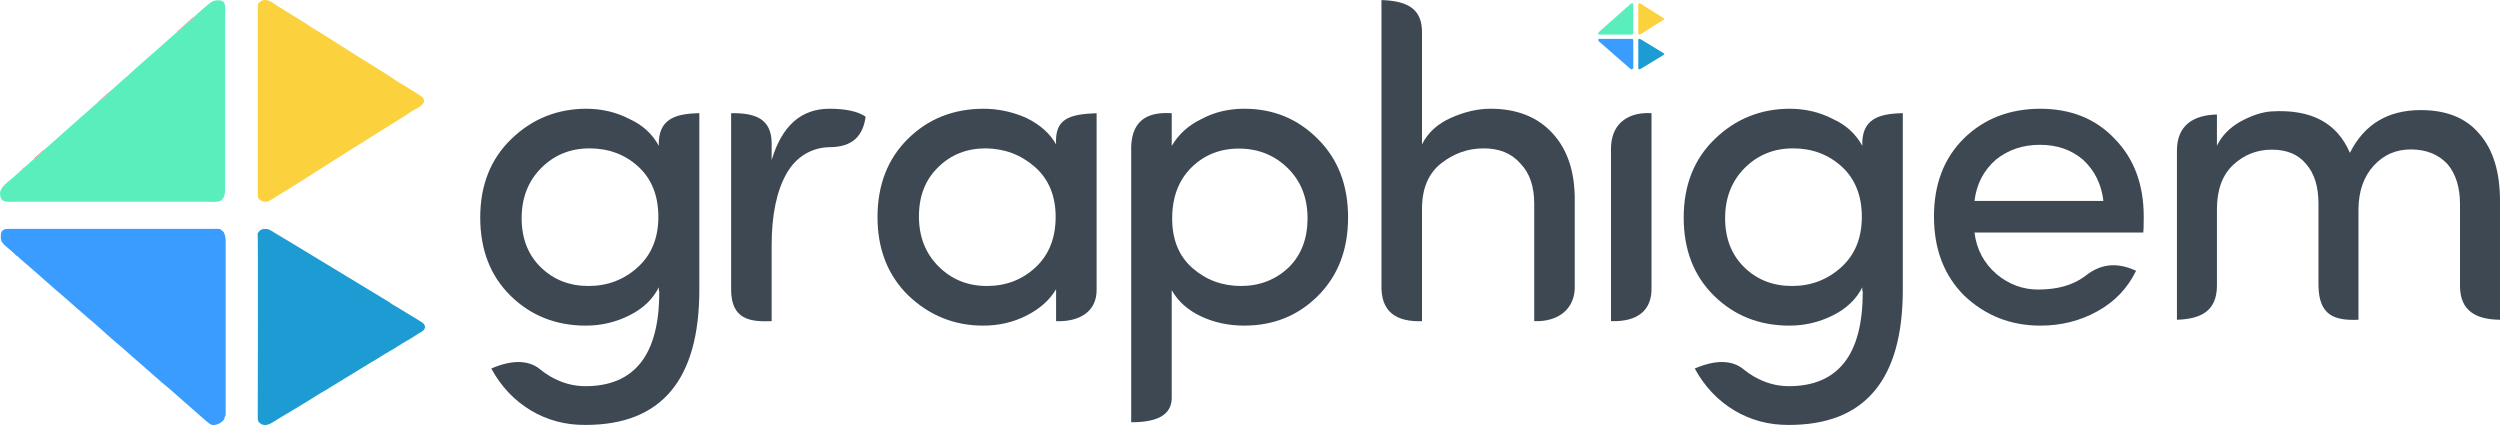
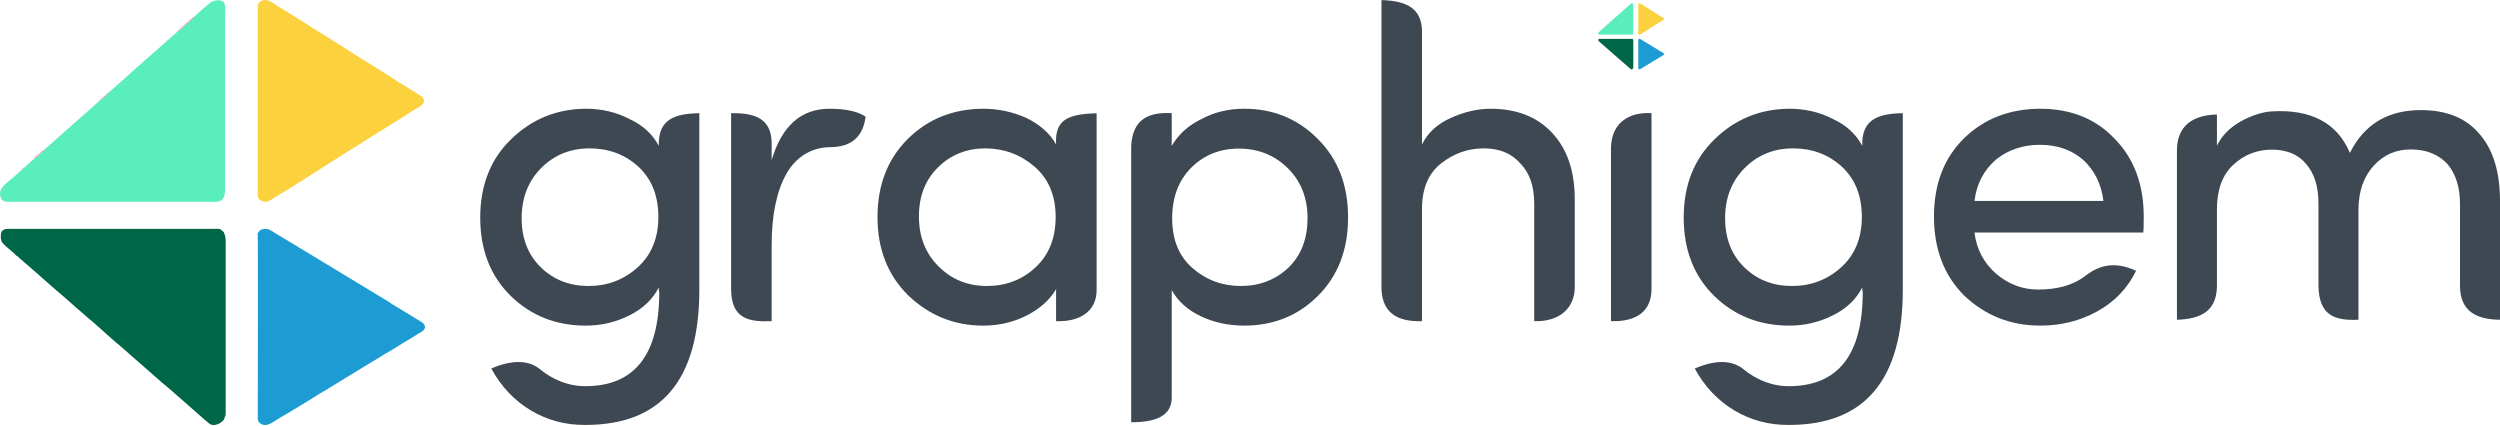
<svg xmlns="http://www.w3.org/2000/svg" xml:space="preserve" width="140.073mm" height="23.813mm" version="1.1" style="shape-rendering:geometricPrecision; text-rendering:geometricPrecision; image-rendering:optimizeQuality; fill-rule:evenodd; clip-rule:evenodd" viewBox="0 0 5161.42 877.45">
  <defs>
    <style type="text/css">
   
    .fil3 {fill:#1D9CD3}
-     .fil1 {fill:#3A9CFF}
+     .fil1 {fill:#006648}
    .fil0 {fill:#5AEEBC}
-     .fil8 {fill:#e9f4ff}
+     .fil8 {fill:#e2f0cd}
    .fil5 {fill:#F6858A}
    .fil4 {fill:#F78D92}
    .fil6 {fill:#F89DA1}
    .fil2 {fill:#FBD13D}
    .fil7 {fill:#FEE9A3}
    .fil9 {fill:#3D4852;fill-rule:nonzero}
   
  </style>
  </defs>
  <g id="Layer_x0020_1">
    <g id="_2131495954352">
      <g>
        <path class="fil0" d="M400.76 34.77c-1.26,2.82 -14.55,13.54 -17.55,16.25 -2.49,2.25 -5.76,5.03 -8.77,7.89 -2.12,2 -6.42,6.49 -9.5,7.69 -12.17,10.45 -23.69,20.93 -35.09,31.08 -20.72,18.46 -46.33,40.19 -65.94,58.35 -1.65,1.53 -2.73,2.49 -4.41,3.93l-34.7 30.66c-1.2,2.52 -2.24,3.07 -4.54,5.02 -1.82,1.54 -2.74,2.32 -4.44,3.89 -2.73,2.53 -6.37,6.79 -10.16,7.95 -1.18,2.02 -37.4,33.41 -42.49,38.05 -4.16,3.79 -9.88,8.88 -14.36,12.71l-28.73 25.43c-8.98,8.19 -18.98,16.81 -27.99,24.85 -0.68,2.55 -1.61,2.23 -5.34,5.64 -2.04,1.86 -3.71,3.23 -5.51,4.86 -2.68,2.43 -7.44,7.7 -11.78,9.9 -6.52,4.98 -12.65,11.9 -18.98,16.42 -0.98,2.34 -1.01,2 -3.07,3.73 -2.02,1.68 -1.24,1.79 -4.23,2.76 -3.97,4.41 -11.88,10.83 -17.53,15.82 -13.4,11.82 -31.32,22.43 -23.88,40.78 4.08,10.05 14.18,8.1 27.1,8.1l398.01 0c12.78,0 25.25,1.77 31.03,-3.86 6.88,-6.71 6.78,-15.54 6.78,-25.94l0 -349.33c0,-7.67 1.24,-24.61 -1.38,-30.68 -3.23,-7.48 -16.73,-7.96 -26.47,-2.9 -3.4,1.77 -32.1,26.32 -36.05,30.97z" />
        <path class="fil1" d="M35.93 528.46c0.97,2.14 11,10.19 12.84,11.82l26.74 23.27c16.91,14.71 36.44,32.56 53.06,46.3 12.5,10.32 27.14,24.61 39.66,34.63 4.96,3.96 8.7,8.1 13.31,11.74 11,8.7 29.26,25.39 39.25,34.36l19.91 17.54c10.64,8.24 22.45,19.72 33.19,28.72 8.64,7.23 18.03,15.97 26.31,23 10.74,9.11 37.4,33.42 46.64,40.28l32.93 28.85c12.68,10.63 43.7,39.09 52.77,45.85 6.18,4.6 14.65,2.38 20.44,-0.64 4.12,-2.15 11.53,-7.87 10.72,-12.9 2.88,-3.39 2.24,-6.16 2.22,-10.66l0 -351.29c0.01,-4.81 -0.11,-7.08 -0.97,-11.46 -0.78,-3.94 -2.82,-6.71 -2.98,-8.72 -1.55,-0.99 -0.74,-0.49 -2.02,-1.74 -6.67,-6.46 -6.86,-4.89 -21.99,-4.89l-420.21 -0.01c-10.6,0.03 -15.87,3.22 -16.08,13.83 -0.22,11.19 1.12,8.25 2.05,13.36 1.48,0.82 1.81,2.16 3.29,3.87 3.52,4.05 19.23,16.4 24.26,21.6 1.25,1.29 0.44,1.01 1.96,2.12 1.68,1.24 -0.53,0.44 2.7,1.18z" />
        <path class="fil2" d="M578.01 15.27c-2.44,-0.64 -3.53,-0.99 -5.17,-3.12 -10.28,-6.28 -22.05,-17.15 -34.46,-9.55 -6.7,4.1 -6.2,8.2 -6.2,17.26l-0.01 379.85c-0.02,8.9 1.16,11.95 8.54,15.22 10.26,4.54 17.22,-1.33 26.1,-6.86 2.45,-1.53 4.59,-3.12 7.25,-4.64l32.35 -19.74c8.97,-6.29 12.39,-7.55 16.44,-10.27 0.83,-0.55 0.24,-0.15 1.25,-0.87l38.45 -24.59c2.26,-1.15 5.31,-3.23 7.3,-4.66l36.64 -23.04c13.66,-9.39 37,-22.63 52.14,-32.8l37.11 -23.26c9.05,-5.74 44.86,-27.64 51.99,-32.95 9.27,-6.91 35.65,-15 25.38,-29.49 -2.28,-3.23 -26.48,-17.58 -33.01,-21.72l-19.3 -11.66c-0.11,-0.07 -0.29,-0.19 -0.4,-0.27 -20.68,-14.41 -43.4,-27.5 -65.17,-41.47 -9.82,-6.3 -19.07,-11.6 -29.87,-18.64 -8.91,-5.8 -19.57,-12.66 -29.17,-18.47l-24.46 -15.56c-0.46,-0.34 -1.55,-1.16 -1.58,-1.17l-26.34 -15.92c-15.45,-11.18 -47.43,-29.52 -65.8,-41.61z" />
        <path class="fil3" d="M531.93 481.42c1.15,4.86 0.21,362.98 0.22,381.07 0,5.94 1.07,8.76 5.21,11.66 12.9,9.02 25.8,-2.63 36.3,-8.96 26.75,-16.12 59.72,-35.28 85.18,-51.86 5.42,-3.53 14.81,-8.04 19.01,-11.22l88.06 -53.86c7.37,-4.29 13.65,-7.74 21.08,-12.71 8.45,-5.65 27.36,-15.79 35.14,-21.1 10.71,-7.3 30.09,-17.47 39.92,-24.7 3.9,-2.87 18.35,-7.4 14.84,-17.61 -1.42,-4.12 -4.75,-6.07 -8.19,-8.29l-53.33 -32.41c-1.47,-0.85 -9.11,-5.07 -9.89,-6.52l-202.44 -122.64c-11.56,-6.63 -22.46,-13.67 -33.91,-20.31 -5.02,-2.91 -11.94,-8.71 -18.44,-9.13 -11.21,-0.74 -13.6,1.95 -18.01,7.76l-0.74 0.85z" />
        <path class="fil4" d="M364.93 66.6c3.08,-1.21 7.38,-5.69 9.5,-7.69 3.01,-2.86 6.28,-5.64 8.77,-7.89 3,-2.71 16.3,-13.43 17.55,-16.25 -1.95,0.77 -1.23,0.34 -3.14,1.69 -1.29,0.92 -1.15,0.74 -2.2,1.87 -4.79,5.11 -29.42,25.31 -30.48,28.27z" />
        <path class="fil5" d="M69.44 328.92c4.34,-2.2 9.1,-7.47 11.78,-9.9 1.8,-1.63 3.47,-3 5.51,-4.86 3.73,-3.41 4.66,-3.09 5.34,-5.64 -3.38,1.55 -9.19,7.13 -11.76,9.69 -3.12,3.1 -9.41,6.84 -10.88,10.71z" />
        <path class="fil6" d="M205.66 207.48c3.78,-1.15 7.43,-5.42 10.16,-7.95 1.7,-1.57 2.61,-2.35 4.44,-3.89 2.3,-1.95 3.35,-2.49 4.54,-5.02 -3.66,1.18 -1.98,1.04 -5.46,4.2 -1.64,1.49 -2.89,2.44 -4.54,3.84 -1.89,1.6 -3.32,3.18 -4.66,4.33 -2.57,2.21 -3.07,1.98 -4.48,4.47z" />
        <path class="fil5" d="M43.16 351.82c2.98,-0.97 2.21,-1.07 4.23,-2.76 2.06,-1.73 2.09,-1.39 3.07,-3.73 -2.05,0.94 -0.43,0.01 -1.79,0.92l-5.51 5.56z" />
        <path class="fil7" d="M578.01 15.27c-1.56,-2.14 -2.77,-2.49 -5.17,-3.12 1.64,2.13 2.73,2.48 5.17,3.12z" />
      </g>
      <g>
        <path class="fil0" d="M3361.93 12.09c-0.2,0.44 -2.26,2.11 -2.73,2.53 -0.39,0.35 -0.9,0.78 -1.36,1.23 -0.33,0.31 -1,1.01 -1.48,1.2 -1.89,1.62 -3.68,3.25 -5.46,4.83 -3.22,2.87 -7.21,6.25 -10.26,9.08 -0.25,0.24 -0.42,0.39 -0.69,0.61l-5.4 4.77c-0.18,0.39 -0.35,0.48 -0.71,0.78 -0.28,0.24 -0.42,0.36 -0.69,0.6 -0.42,0.39 -0.99,1.06 -1.58,1.24 -0.18,0.31 -5.81,5.2 -6.61,5.92 -0.65,0.59 -1.54,1.38 -2.24,1.98l-4.47 3.95c-1.4,1.27 -2.95,2.62 -4.35,3.87 -0.11,0.39 -0.25,0.35 -0.83,0.88 -0.32,0.29 -0.58,0.5 -0.85,0.76 -0.42,0.38 -1.16,1.2 -1.84,1.54 -1.01,0.77 -1.97,1.85 -2.95,2.55 -0.15,0.36 -0.16,0.31 -0.48,0.58 -0.31,0.26 -0.2,0.28 -0.66,0.43 -0.62,0.69 -1.85,1.69 -2.73,2.46 -2.08,1.84 -4.87,3.49 -3.71,6.35 0.63,1.56 2.21,1.26 4.22,1.26l61.91 0c1.99,0 3.93,0.27 4.83,-0.6 1.07,-1.05 1.05,-2.42 1.05,-4.03l0 -54.34c0,-1.19 0.19,-3.83 -0.21,-4.77 -0.5,-1.16 -2.61,-1.24 -4.12,-0.45 -0.53,0.27 -4.99,4.09 -5.61,4.82z" />
        <path class="fil1" d="M3305.18 88.88c0.15,0.33 1.71,1.58 2,1.84l4.16 3.62c2.63,2.28 5.67,5.06 8.25,7.2 1.95,1.61 4.22,3.83 6.17,5.39 0.77,0.62 1.35,1.26 2.07,1.83 1.71,1.35 4.55,3.95 6.1,5.34l3.1 2.73c1.65,1.28 3.49,3.07 5.16,4.47 1.34,1.12 2.8,2.48 4.09,3.58 1.67,1.42 5.82,5.2 7.26,6.26l5.13 4.49c1.97,1.65 6.79,6.08 8.21,7.13 0.96,0.71 2.28,0.37 3.18,-0.1 0.64,-0.33 1.79,-1.22 1.67,-2 0.45,-0.53 0.35,-0.96 0.35,-1.66l0 -54.65c0,-0.75 -0.02,-1.1 -0.15,-1.78 -0.12,-0.62 -0.44,-1.05 -0.46,-1.36 -0.24,-0.15 -0.11,-0.07 -0.31,-0.27 -1.04,-1.01 -1.07,-0.76 -3.42,-0.76l-65.36 0c-1.65,0 -2.47,0.5 -2.5,2.15 -0.03,1.74 0.17,1.28 0.32,2.08 0.23,0.13 0.28,0.34 0.51,0.6 0.55,0.63 2.99,2.55 3.77,3.36 0.2,0.2 0.07,0.15 0.31,0.33 0.26,0.19 -0.08,0.07 0.42,0.18z" />
        <path class="fil2" d="M3389.51 9.05c-0.38,-0.1 -0.55,-0.15 -0.8,-0.49 -1.6,-0.98 -3.43,-2.67 -5.36,-1.49 -1.04,0.64 -0.97,1.28 -0.97,2.69l0 59.09c-0,1.39 0.18,1.86 1.33,2.37 1.6,0.71 2.68,-0.21 4.06,-1.07 0.38,-0.24 0.71,-0.48 1.13,-0.72l5.03 -3.07c1.4,-0.98 1.93,-1.18 2.56,-1.6 0.13,-0.09 0.04,-0.03 0.2,-0.14l5.98 -3.82c0.35,-0.18 0.83,-0.5 1.13,-0.73l5.7 -3.58c2.12,-1.46 5.75,-3.52 8.11,-5.1l5.77 -3.62c1.41,-0.89 6.98,-4.3 8.09,-5.13 1.44,-1.08 5.55,-2.33 3.95,-4.59 -0.35,-0.5 -4.12,-2.73 -5.13,-3.38l-3 -1.81c-0.02,-0.01 -0.04,-0.03 -0.06,-0.04 -3.21,-2.24 -6.75,-4.28 -10.14,-6.45 -1.53,-0.98 -2.97,-1.81 -4.65,-2.9 -1.39,-0.9 -3.04,-1.97 -4.54,-2.87l-3.81 -2.42c-0.07,-0.06 -0.24,-0.18 -0.24,-0.18l-4.1 -2.48c-2.4,-1.74 -7.38,-4.59 -10.24,-6.47z" />
        <path class="fil3" d="M3382.34 81.57c0.18,0.76 0.03,56.46 0.03,59.28 0,0.92 0.17,1.36 0.81,1.81 2.01,1.4 4.01,-0.41 5.65,-1.4 4.16,-2.51 9.29,-5.49 13.25,-8.07 0.84,-0.55 2.3,-1.25 2.96,-1.75l13.7 -8.38c1.15,-0.67 2.13,-1.2 3.28,-1.98 1.32,-0.88 4.26,-2.45 5.47,-3.28 1.67,-1.13 4.68,-2.72 6.21,-3.84 0.61,-0.45 2.86,-1.15 2.31,-2.74 -0.22,-0.64 -0.74,-0.94 -1.27,-1.29l-8.3 -5.04c-0.23,-0.13 -1.41,-0.79 -1.54,-1.01l-31.49 -19.08c-1.8,-1.03 -3.49,-2.13 -5.28,-3.16 -0.78,-0.45 -1.86,-1.36 -2.87,-1.42 -1.74,-0.11 -2.12,0.31 -2.8,1.21l-0.11 0.13z" />
        <path class="fil8" d="M3356.36 17.04c0.48,-0.19 1.15,-0.89 1.48,-1.2 0.47,-0.45 0.98,-0.88 1.36,-1.23 0.47,-0.42 2.54,-2.09 2.73,-2.53 -0.3,0.12 -0.19,0.05 -0.49,0.26 -0.2,0.14 -0.18,0.12 -0.34,0.29 -0.74,0.8 -4.58,3.94 -4.74,4.4z" />
        <path class="fil8" d="M3310.4 57.84c0.67,-0.34 1.41,-1.16 1.84,-1.54 0.28,-0.25 0.54,-0.47 0.85,-0.76 0.58,-0.53 0.73,-0.48 0.83,-0.88 -0.53,0.24 -1.43,1.11 -1.83,1.51 -0.49,0.48 -1.46,1.06 -1.69,1.67z" />
        <path class="fil8" d="M3331.59 38.95c0.59,-0.18 1.16,-0.84 1.58,-1.24 0.27,-0.24 0.41,-0.36 0.69,-0.6 0.36,-0.3 0.52,-0.39 0.71,-0.78 -0.57,0.18 -0.31,0.16 -0.85,0.66 -0.26,0.23 -0.45,0.38 -0.71,0.6 -0.29,0.25 -0.52,0.49 -0.73,0.67 -0.4,0.35 -0.48,0.31 -0.7,0.7z" />
        <path class="fil8" d="M3306.31 61.4c0.46,-0.15 0.34,-0.17 0.66,-0.43 0.32,-0.27 0.32,-0.22 0.48,-0.58 -0.32,0.14 -0.07,0 -0.28,0.14l-0.85 0.86z" />
        <path class="fil8" d="M3389.51 9.05c-0.24,-0.34 -0.43,-0.39 -0.8,-0.49 0.25,0.33 0.42,0.39 0.8,0.49z" />
      </g>
      <path class="fil9" d="M1116.5 551.81c26.36,25.75 59.15,38.62 98.53,38.62 39.23,0 73.1,-12.87 101.6,-38.62 28.35,-25.74 42.6,-60.38 42.6,-104.05 0,-43.67 -13.79,-78.31 -41.37,-103.74 -27.58,-25.13 -61.14,-37.7 -100.68,-37.7 -39.54,0 -72.79,13.49 -99.76,40.46 -26.97,27.12 -40.46,61.76 -40.46,103.59 0,41.98 13.18,75.7 39.53,101.44zm91.79 245.49c101.75,0 152.78,-64.67 152.78,-193.85 0,-1.23 -0.31,-2.76 -0.92,-4.44l0 -5.83c-12.26,24.52 -32.49,43.83 -60.68,57.93 -28.2,14.1 -58.08,21.15 -89.95,21.15 -61.6,0 -113.4,-20.53 -155.23,-61.45 -41.83,-41.07 -62.83,-95.01 -62.83,-161.67 0,-66.81 21.46,-120.91 64.21,-162.13 42.75,-41.37 94.24,-62.21 154.01,-62.52 32.64,0 62.67,7.05 89.8,21.15 26.97,12.26 47.19,30.65 60.68,55.32 -1.8,-55.42 33.84,-66.38 83.67,-67.27l0 364.25c0,186.49 -78.46,279.66 -235.53,279.35 -41.07,0.31 -78.61,-9.81 -112.78,-30.19 -34.02,-20.54 -61.14,-49.34 -81.22,-86.28 41.83,-18.07 75.95,-18.07 100.21,1.1 0.67,0.53 1.32,1.11 1.98,1.65 6.06,4.96 12.65,9.53 19.79,13.64 23.12,13.35 47.04,20.07 72.02,20.07z" />
      <path class="fil9" d="M3601.15 551.81c26.36,25.75 59.15,38.62 98.53,38.62 39.23,0 73.1,-12.87 101.6,-38.62 28.35,-25.74 42.6,-60.38 42.6,-104.05 0,-43.67 -13.79,-78.31 -41.37,-103.74 -27.58,-25.13 -61.14,-37.7 -100.68,-37.7 -39.54,0 -72.79,13.49 -99.76,40.46 -26.97,27.12 -40.46,61.76 -40.46,103.59 0,41.98 13.18,75.7 39.53,101.44zm91.79 245.49c101.75,0 152.78,-64.67 152.78,-193.85 0,-1.23 -0.31,-2.76 -0.92,-4.44l0 -5.83c-12.26,24.52 -32.49,43.83 -60.68,57.93 -28.2,14.1 -58.08,21.15 -89.95,21.15 -61.6,0 -113.4,-20.53 -155.23,-61.45 -41.83,-41.07 -62.83,-95.01 -62.83,-161.67 0,-66.81 21.46,-120.91 64.21,-162.13 42.75,-41.37 94.24,-62.21 154.01,-62.52 32.64,0 62.67,7.05 89.8,21.15 26.97,12.26 47.19,30.65 60.68,55.32 -1.8,-55.42 33.84,-66.38 83.67,-67.27l0 364.25c0,186.49 -78.46,279.66 -235.53,279.35 -41.07,0.31 -78.61,-9.81 -112.78,-30.19 -34.02,-20.54 -61.14,-49.34 -81.22,-86.28 41.83,-18.07 75.95,-18.07 100.21,1.1 0.67,0.53 1.32,1.11 1.98,1.65 6.06,4.96 12.65,9.53 19.79,13.64 23.12,13.35 47.04,20.07 72.02,20.07z" />
      <path class="fil9" d="M1593.13 506.91l0 156.15c-44.67,1.7 -83.67,-3.18 -83.67,-65.86l0 -363.51c50.22,-0.91 82.87,11.85 83.67,60.98l0 35.87c20.99,-70.64 60.68,-106.04 119.37,-106.04 33.87,0 58.69,5.52 74.63,16.4 -5.1,38.36 -25.87,62.74 -73.74,62.92 -0.81,0 -1.63,0.03 -2.45,0.06 -34.94,1.16 -67.21,19.09 -87.32,54.86 -20.41,36.3 -30.5,85.66 -30.5,148.18z" />
      <path class="fil9" d="M2138.09 551.81c27.58,-25.74 41.37,-60.38 41.37,-104.05 0,-43.67 -14.4,-78.15 -43.06,-103.28 -28.81,-25.13 -62.67,-37.85 -101.6,-38.16 -39.08,0 -71.72,13.03 -98.07,39.08 -26.36,25.74 -39.53,59.45 -39.53,101.44 0,41.83 13.48,76.31 40.46,103.13 26.97,26.97 60.22,40.46 99.76,40.46 39.53,0 73.09,-12.87 100.68,-38.62zm42.29 111.25l0 -65.89c-13.49,22.53 -33.87,40.61 -61.14,54.4 -27.28,13.79 -57,20.69 -89.49,20.69 -59.45,0 -111.1,-20.84 -154.77,-62.52 -42.14,-41.53 -63.29,-95.47 -63.29,-161.52 0,-66.2 20.84,-119.98 62.37,-161.21 41.68,-41.37 93.63,-62.21 155.84,-62.52 31.11,0 61.14,6.44 89.8,19.31 28.2,14.1 48.42,32.18 60.68,54.4 -3.09,-52.66 26.15,-62.41 83.67,-64.51l0 363.18c0.98,48.39 -38.01,67.89 -83.67,66.19z" />
      <path class="fil9" d="M2459.86 345.7c-26.51,26.36 -39.84,61.45 -39.84,105.43 0,43.82 14.1,78 42.14,102.51 28.2,24.52 61.45,36.78 100.06,36.78 38.62,0 71.56,-12.87 98.69,-38.62 25.74,-25.59 38.61,-59.3 38.61,-101.14 0,-41.83 -13.48,-76.31 -40.45,-103.13 -27.12,-26.82 -60.53,-40.46 -99.91,-40.76 -39.53,-0.31 -72.63,12.72 -99.3,38.92zm-40.76 -112.02l0 67.58c14.1,-24.06 34.48,-42.6 61.45,-55.47 26.36,-14.25 55.78,-21.3 88.42,-21.3 59.91,0 110.64,20.84 152.01,62.67 41.53,41.37 62.21,95.31 62.21,161.67 0,66.35 -20.54,120.14 -61.76,161.51 -41.07,41.22 -91.94,61.91 -152.47,61.91 -32.64,0 -62.52,-6.43 -89.8,-19.31 -27.12,-12.87 -47.2,-30.95 -60.07,-53.94l0 218.73c1.93,42.01 -34.96,54.13 -83.67,54.03l0 -570.44c2.73,-55.8 36.86,-70.42 83.67,-67.65z" />
      <path class="fil9" d="M2935.81 431.52l0 231.54c-51.69,1.7 -85.81,-17.8 -83.67,-76.01l0 -586.9c51.48,1.65 85.6,16.28 83.67,70.52l0 227.53c11.64,-23.9 31.57,-42.29 59.76,-54.86 28.04,-12.57 55.32,-18.85 81.67,-18.85 54.25,0 97,16.85 128.11,50.72 31.11,33.87 46.43,80.3 45.82,139.6l0 181.07c-1.45,39.62 -30.7,68.87 -83.67,67.17l0 -242.73c0,-35.71 -9.5,-63.14 -28.35,-82.59 -18.23,-21 -43.52,-31.42 -75.85,-31.42 -32.33,0 -61.6,10.27 -87.96,30.96 -26.36,20.69 -39.53,52.1 -39.53,94.24z" />
      <path class="fil9" d="M3326 663.06l0 -359.03c1.72,-53.62 40.72,-73.12 83.67,-70.34l0 360.69c0.93,46.01 -28.32,70.38 -83.67,68.68z" />
      <path class="fil9" d="M4425.87 447.15c0,19 -0.31,29.88 -0.92,32.95l-348.46 0c4.14,34.63 19.46,63.29 45.82,86.12 25.44,21 53.94,31.57 85.66,31.57 39.2,0 70.95,-8.87 95.26,-26.59 0.84,-0.61 1.69,-1.23 2.51,-1.88 35.63,-28.28 70.21,-25.84 104.35,-10.3 -17.62,36.16 -44.29,64.05 -79.99,83.67 -35.55,19.77 -74.78,29.57 -117.53,29.57 -61.45,0 -113.86,-20.69 -157.53,-62.21 -41.53,-41.53 -62.22,-95.93 -62.22,-162.89 0,-67.12 20.69,-120.9 61.91,-161.51 41.38,-40.46 93.63,-60.84 157.07,-61.14 63.44,0 114.62,20.54 153.55,61.45 40.3,40.76 60.53,94.55 60.53,161.21zm-125.35 -117.38c-23.9,-20.54 -53.63,-30.8 -88.88,-30.8 -35.4,0 -65.74,10.27 -91.18,30.8 -25.13,21.91 -39.84,50.42 -43.98,85.05l266.18 0c-4.14,-34.63 -18.24,-63.14 -42.14,-85.05z" />
      <path class="fil9" d="M4869.22 432.23l0 227.92c-50.33,2.17 -81.35,-9.39 -82.58,-69.85l0 -170.02c0,-35.09 -8.47,-62.16 -25.26,-81.37 -16.18,-19.97 -39.93,-29.95 -70.93,-29.95 -30.7,0 -57.32,10.44 -79.71,31.31 -22.53,20.87 -33.73,51.58 -33.73,91.95l0 158.5c-0.58,51.81 -33.46,67.88 -82.58,69.42l0 -350.13c0.38,-50.85 33.25,-72.47 82.58,-73.65l0 64.43c9.83,-20.27 25.86,-36.9 48.4,-49.76 23.59,-12.86 45.07,-19.81 64.28,-21.03 81.52,-4.99 135.51,23.59 161.83,85.61 29.49,-58.84 78.2,-88.33 146.4,-88.33 53.09,0 93.47,16.33 121,49.16 28.28,32.22 42.5,78.5 42.5,138.69l0 245.01c-49.01,-0.48 -81.92,-17.83 -82.58,-68.55l0 -170.41c0,-34.48 -8.62,-61.86 -25.72,-82.27 -18.45,-19.97 -43.4,-30.1 -74.71,-30.4 -31.16,-0.3 -57.17,10.89 -77.74,33.58 -20.72,22.69 -31.15,52.63 -31.46,90.14z" />
    </g>
  </g>
</svg>
